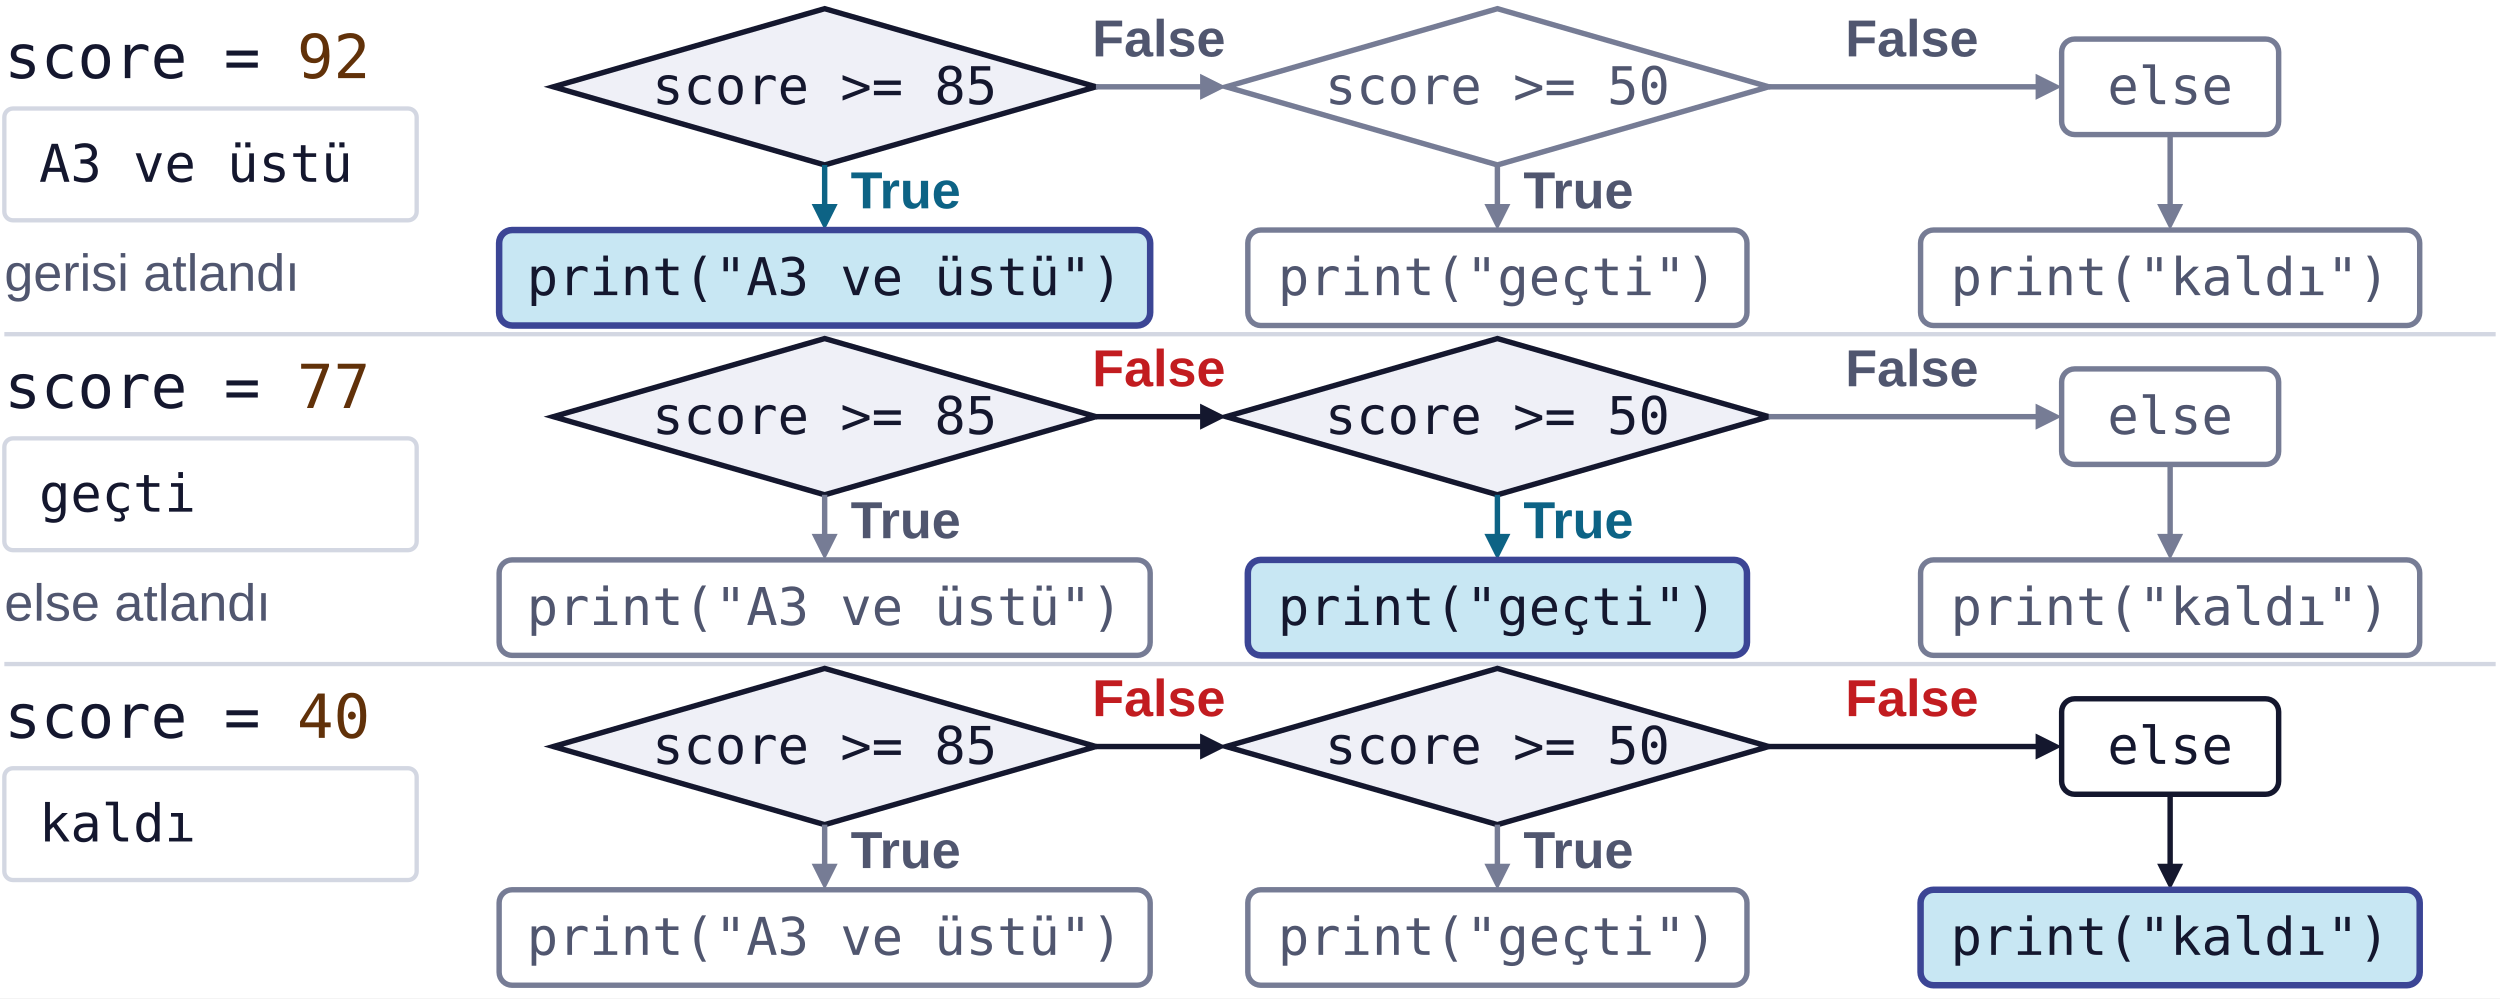
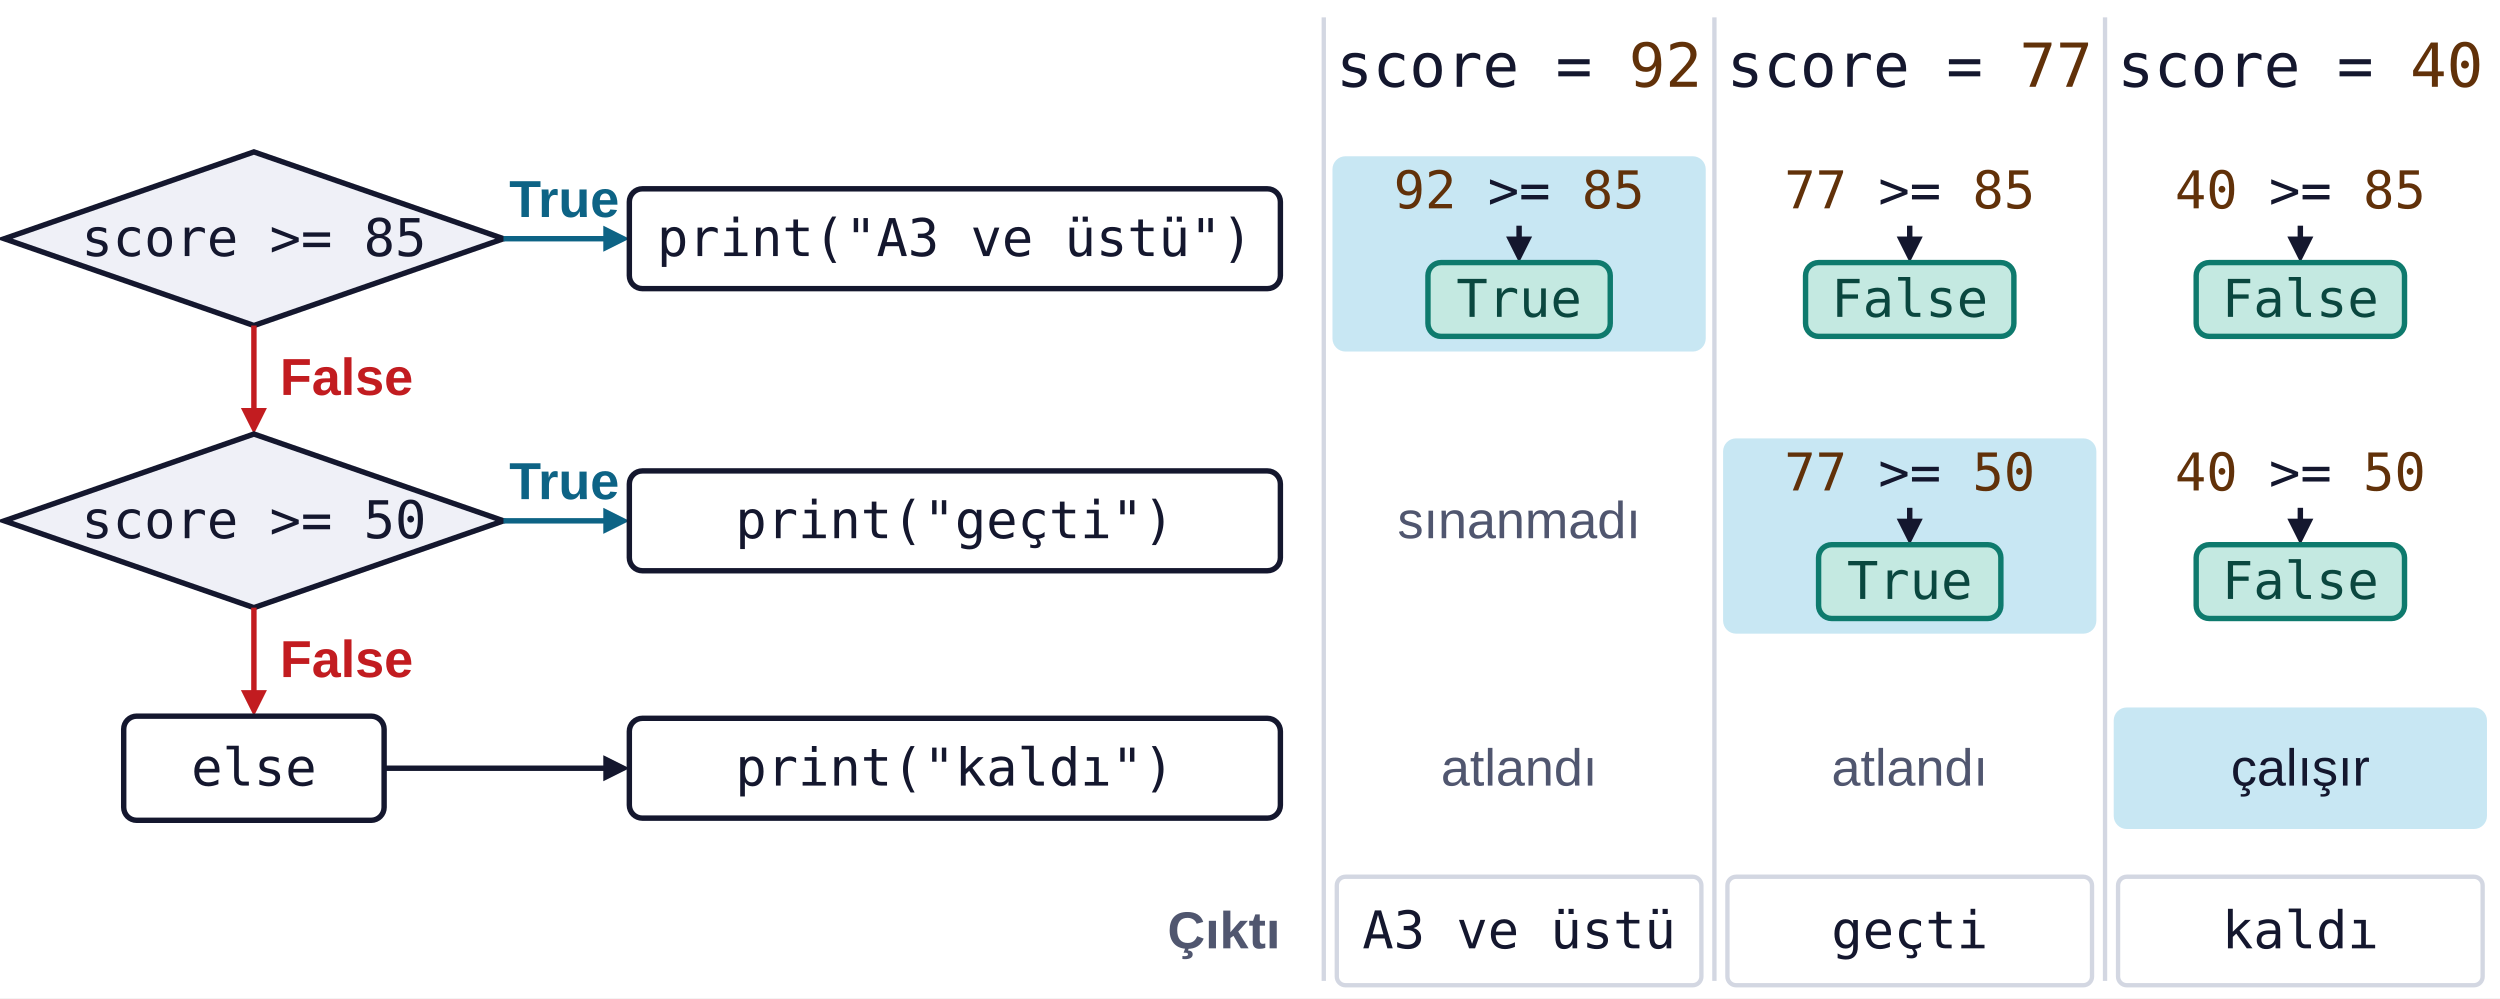
<svg xmlns="http://www.w3.org/2000/svg" class="dg" viewBox="0 0 1152 460" width="1152" height="460" role="img" aria-labelledby="ders3-elif-runs-t ders3-elif-runs-d">
  <defs>
    <marker id="ders3-elif-runs-ah" viewBox="0 0 12 12" refX="9" refY="6" markerWidth="12" markerHeight="12" markerUnits="userSpaceOnUse" orient="auto-start-reverse">
      <path class="ah" d="M0,0 L12,6 L0,12 z" />
    </marker>
    <marker id="ders3-elif-runs-ahm" viewBox="0 0 12 12" refX="9" refY="6" markerWidth="12" markerHeight="12" markerUnits="userSpaceOnUse" orient="auto-start-reverse">
      <path class="ah-m" d="M0,0 L12,6 L0,12 z" />
    </marker>
    <marker id="ders3-elif-runs-ahok" viewBox="0 0 12 12" refX="9" refY="6" markerWidth="12" markerHeight="12" markerUnits="userSpaceOnUse" orient="auto-start-reverse">
      <path class="ah-ok" d="M0,0 L12,6 L0,12 z" />
+     </marker>
+     <marker id="ders3-elif-runs-aherr" viewBox="0 0 12 12" refX="9" refY="6" markerWidth="12" markerHeight="12" markerUnits="userSpaceOnUse" orient="auto-start-reverse">
+       <path class="ah-err" d="M0,0 L12,6 L0,12 z" />
    </marker>
    <style>
/* dg v3 · IEEE Hacettepe Python diyagram stili · authoring/DIAGRAMS.md'den aynen kopyalanır */
.dg{font-family:"Atkinson Hyperlegible Next","Segoe UI",Arial,sans-serif}
.dg .bg{fill:#FFFFFF;fill:var(--d-bg,#FFFFFF)}
.dg .tx,.dg .lb,.dg .ti,.dg .cd,.dg .cd24{fill:#14172E;fill:var(--d-ink,#14172E)}
.dg .tx{font-size:24px;font-weight:400}
.dg .lb{font-size:24px;font-weight:600}
.dg .ti{font-size:28px;font-weight:700}
.dg .cd,.dg .cd24,.dg .ty,.dg .nm{font-family:"JetBrains Mono",Menlo,Consolas,"DejaVu Sans Mono",monospace;font-weight:500}
.dg .cd{font-size:28px}
.dg .cd24{font-size:24px}
.dg .ty{font-size:24px;fill:#50566F;fill:var(--d-type,#50566F)}
.dg .nm{font-size:28px;font-weight:600;fill:#FFFFFF;fill:var(--d-on-name,#FFFFFF)}
.dg .src{font-size:18px;font-weight:400;fill:#50566F;fill:var(--d-type,#50566F)}
.dg .sub{fill:#50566F;fill:var(--d-type,#50566F)}
.dg .okt{fill:#0D6385;fill:var(--d-ok,#0D6385);font-weight:600}
.dg .errt{fill:#C21C20;fill:var(--d-err,#C21C20);font-weight:600}
.dg .b7{font-weight:700}
.dg .pre{white-space:pre}
.dg .mid{text-anchor:middle}
.dg .end{text-anchor:end}
.dg .box{fill:#FFFFFF;fill:var(--d-paper,#FFFFFF);stroke:#14172E;stroke:var(--d-ink,#14172E);stroke-width:2.5}
.dg .boxm{fill:#FFFFFF;fill:var(--d-paper,#FFFFFF);stroke:#767C95;stroke:var(--d-muted,#767C95);stroke-width:2.5}
.dg .boxhl{fill:#C8E7F3;fill:var(--d-hl,#C8E7F3);stroke:#3B4595;stroke:var(--d-brand,#3B4595);stroke-width:3}
.dg .blk{fill:#FFFFFF;fill:var(--d-paper,#FFFFFF);stroke:#3B4595;stroke:var(--d-brand,#3B4595);stroke-width:2.5}
.dg .frame{fill:none;stroke:#14172E;stroke:var(--d-ink,#14172E);stroke-width:2.5}
.dg .local{fill:#EFF0F7;fill:var(--d-tint,#EFF0F7);stroke:#14172E;stroke:var(--d-ink,#14172E);stroke-width:2.5}
.dg .tmpl{fill:none;stroke:#14172E;stroke:var(--d-ink,#14172E);stroke-width:2.5;stroke-dasharray:8 6}
.dg .cell{fill:#FFFFFF;fill:var(--d-paper,#FFFFFF);stroke:#14172E;stroke:var(--d-ink,#14172E);stroke-width:2}
.dg .cellh{fill:#EFF0F7;fill:var(--d-tint,#EFF0F7);stroke:#14172E;stroke:var(--d-ink,#14172E);stroke-width:2}
.dg .cellhl{fill:#C8E7F3;fill:var(--d-hl,#C8E7F3);stroke:#3B4595;stroke:var(--d-brand,#3B4595);stroke-width:3}
.dg .name{fill:#181C3E;fill:var(--d-name,#181C3E)}
.dg .soft{fill:#F3F4F8;fill:var(--d-surface,#F3F4F8)}
.dg .outp{fill:#FFFFFF;fill:var(--d-paper,#FFFFFF);stroke:#D3D7E2;stroke:var(--d-rule,#D3D7E2);stroke-width:2}
.dg .tint{fill:#EFF0F7;fill:var(--d-tint,#EFF0F7);stroke:#14172E;stroke:var(--d-ink,#14172E);stroke-width:2.5}
.dg .hl{fill:#C8E7F3;fill:var(--d-hl,#C8E7F3)}
.dg .emph{fill:none;stroke:#3B4595;stroke:var(--d-brand,#3B4595);stroke-width:3}
.dg .errbox{fill:#FCEDEE;fill:var(--d-err-bg,#FCEDEE);stroke:#C21C20;stroke:var(--d-err,#C21C20);stroke-width:2.5}
.dg .errdash{fill:none;stroke:#C21C20;stroke:var(--d-err,#C21C20);stroke-width:2.5;stroke-dasharray:8 6}
.dg .okbox{fill:#E9F6FA;fill:var(--d-ok-bg,#E9F6FA);stroke:#0D6385;stroke:var(--d-ok,#0D6385);stroke-width:2.5}
.dg .key{fill:#FFFFFF;fill:var(--d-paper,#FFFFFF);stroke:#767C95;stroke:var(--d-muted,#767C95);stroke-width:2}
.dg .dot{fill:#3B4595;fill:var(--d-brand,#3B4595)}
.dg .dot0{fill:#FFFFFF;fill:var(--d-paper,#FFFFFF);stroke:#3B4595;stroke:var(--d-brand,#3B4595);stroke-width:3}
.dg .ar,.dg .ld,.dg .axis{fill:none;stroke:#14172E;stroke:var(--d-ink,#14172E)}
.dg .ar,.dg .axis{stroke-width:2.5}
.dg .ld{stroke-width:2}
.dg .ar-m{fill:none;stroke:#767C95;stroke:var(--d-muted,#767C95);stroke-width:2.5}
.dg .ar-old{fill:none;stroke:#767C95;stroke:var(--d-muted,#767C95);stroke-width:2.5;stroke-dasharray:8 6}
.dg .ar-ok{fill:none;stroke:#0D6385;stroke:var(--d-ok,#0D6385);stroke-width:2.5}
.dg .ar-err{fill:none;stroke:#C21C20;stroke:var(--d-err,#C21C20);stroke-width:2.5}
.dg .sep{fill:none;stroke:#D3D7E2;stroke:var(--d-rule,#D3D7E2);stroke-width:2}
.dg .dash{fill:none;stroke:#3B4595;stroke:var(--d-brand,#3B4595);stroke-width:2;stroke-dasharray:8 6}
.dg .ah{fill:#14172E;fill:var(--d-ink,#14172E)}
.dg .ah-m{fill:#767C95;fill:var(--d-muted,#767C95)}
.dg .ah-ok{fill:#0D6385;fill:var(--d-ok,#0D6385)}
.dg .ah-err{fill:#C21C20;fill:var(--d-err,#C21C20)}
.dg .co{fill:#14172E;fill:var(--d-ink,#14172E)}
.dg .co-t{fill:#FFFFFF;fill:var(--d-bg,#FFFFFF);font-size:24px;font-weight:700;text-anchor:middle}
.dg .sec{stroke:#3B4595;stroke:var(--d-second,#3B4595)}
/* dg v4 type renkleri · authoring/DIAGRAMS.md §10'dan aynen kopyalanır (dg v3 bloğundan sonra) */
.dg rect.t-int,.dg path.t-int,.dg circle.t-int{fill:#F2CEB3;fill:var(--t-int-bg,#F2CEB3);stroke:#854B00;stroke:var(--t-int,#854B00)}
.dg text.t-int,.dg tspan.t-int{fill:#613109;fill:var(--t-int-tx,#613109)}
.dg rect.t-float,.dg path.t-float,.dg circle.t-float{fill:#FFF1C6;fill:var(--t-float-bg,#FFF1C6);stroke:#9F7000;stroke:var(--t-float,#9F7000)}
.dg text.t-float,.dg tspan.t-float{fill:#5D420E;fill:var(--t-float-tx,#5D420E)}
.dg rect.t-bool,.dg path.t-bool,.dg circle.t-bool{fill:#C4E9E1;fill:var(--t-bool-bg,#C4E9E1);stroke:#0E7A6D;stroke:var(--t-bool,#0E7A6D)}
.dg text.t-bool,.dg tspan.t-bool{fill:#0A473F;fill:var(--t-bool-tx,#0A473F)}
.dg rect.t-str,.dg path.t-str,.dg circle.t-str{fill:#D9F6DD;fill:var(--t-str-bg,#D9F6DD);stroke:#296A3B;stroke:var(--t-str,#296A3B)}
.dg text.t-str,.dg tspan.t-str{fill:#1A4B28;fill:var(--t-str-tx,#1A4B28)}
.dg rect.t-none,.dg path.t-none,.dg circle.t-none{fill:#F6F3EF;fill:var(--t-none-bg,#F6F3EF);stroke:#534C45;stroke:var(--t-none,#534C45)}
.dg text.t-none,.dg tspan.t-none{fill:#413C38;fill:var(--t-none-tx,#413C38)}
.dg rect.t-list,.dg path.t-list,.dg circle.t-list{fill:#F3C8DB;fill:var(--t-list-bg,#F3C8DB);stroke:#8A2B60;stroke:var(--t-list,#8A2B60)}
.dg text.t-list,.dg tspan.t-list{fill:#651E45;fill:var(--t-list-tx,#651E45)}
.dg rect.t-tuple,.dg path.t-tuple,.dg circle.t-tuple{fill:#E3EAF2;fill:var(--t-tuple-bg,#E3EAF2);stroke:#4A6378;stroke:var(--t-tuple,#4A6378)}
.dg text.t-tuple,.dg tspan.t-tuple{fill:#2C3E4F;fill:var(--t-tuple-tx,#2C3E4F)}
.dg rect.t-dict,.dg path.t-dict,.dg circle.t-dict{fill:#DBCEC4;fill:var(--t-dict-bg,#DBCEC4);stroke:#4F2611;stroke:var(--t-dict,#4F2611)}
.dg text.t-dict,.dg tspan.t-dict{fill:#4C2817;fill:var(--t-dict-tx,#4C2817)}
.dg rect.t-set,.dg path.t-set,.dg circle.t-set{fill:#F2F8D6;fill:var(--t-set-bg,#F2F8D6);stroke:#747C42;stroke:var(--t-set,#747C42)}
.dg text.t-set,.dg tspan.t-set{fill:#3F4418;fill:var(--t-set-tx,#3F4418)}
.dg rect.boxhl,.dg path.boxhl,.dg rect.cellhl{fill:#C8E7F3;fill:var(--d-hl,#C8E7F3);stroke:#3B4595;stroke:var(--d-brand,#3B4595)}
    </style>
  </defs>
  <rect class="bg" width="1152" height="460" />
-   <path class="sep" d="M2,154 H1150" />
-   <path class="sep" d="M2,306 H1150" />
-   <text class="cd" x="2" y="36">score = <tspan class="t-int">92</tspan>
+   <polygon class="tint" points="2,110 117,70 232,110 117,150" />
+   <path class="ar-ok" d="M232,110 H287" marker-end="url(#ders3-elif-runs-ahok)" />
+   <rect class="box" x="290" y="87" width="300" height="46" rx="6" />
+   <path class="ar-err" d="M117,150 V197" marker-end="url(#ders3-elif-runs-aherr)" />
+   <polygon class="tint" points="2,240 117,200 232,240 117,280" />
+   <path class="ar-ok" d="M232,240 H287" marker-end="url(#ders3-elif-runs-ahok)" />
+   <rect class="box" x="290" y="217" width="300" height="46" rx="6" />
+   <path class="ar-err" d="M117,280 V327" marker-end="url(#ders3-elif-runs-aherr)" />
+   <rect class="box" x="57" y="330" width="120" height="48" rx="6" />
+   <path class="ar" d="M177,354 H287" marker-end="url(#ders3-elif-runs-ah)" />
+   <rect class="box" x="290" y="331" width="300" height="46" rx="6" />
+   <text class="cd24 mid" x="117" y="118">score &gt;= 85</text>
+   <text class="lb okt mid" x="260" y="100">True</text>
+   <text class="cd24 mid" x="440" y="118">print("A3 ve üstü")</text>
+   <text class="lb errt" x="129" y="182">False</text>
+   <text class="cd24 mid" x="117" y="248">score &gt;= 50</text>
+   <text class="lb okt mid" x="260" y="230">True</text>
+   <text class="cd24 mid" x="440" y="248">print("geçti")</text>
+   <text class="lb errt" x="129" y="312">False</text>
+   <text class="cd24 mid" x="117" y="362">else</text>
+   <text class="cd24 mid" x="440" y="362">print("kaldı")</text>
+   <path class="sep" d="M610,8 V452" />
+   <path class="sep" d="M790,8 V452" />
+   <path class="sep" d="M970,8 V452" />
+   <text class="cd mid" x="700" y="40">score = <tspan class="t-int">92</tspan>
  </text>
-   <rect class="outp" x="2" y="50" width="190" height="51.52" rx="4" />
-   <text class="cd24" x="18" y="83.76">A3 ve üstü</text>
-   <text class="tx sub" x="2" y="134">gerisi atlandı</text>
-   <polygon class="tint" points="255,40 380,4 505,40 380,76" />
-   <text class="cd24 mid" x="380" y="48">score &gt;= 85</text>
-   <polygon class="boxm" points="565,40 690,4 815,40 690,76" />
-   <text class="cd24 mid sub" x="690" y="48">score &gt;= 50</text>
-   <rect class="boxm" x="950" y="18" width="100" height="44" rx="6" />
-   <text class="cd24 mid sub" x="1000" y="48">else</text>
-   <path class="ar-m" d="M505,40 H562" marker-end="url(#ders3-elif-runs-ahm)" />
-   <text class="lb sub mid" x="534" y="26">False</text>
-   <path class="ar-m" d="M815,40 H947" marker-end="url(#ders3-elif-runs-ahm)" />
-   <text class="lb sub mid" x="881" y="26">False</text>
-   <path class="ar-ok" d="M380,76 V103" marker-end="url(#ders3-elif-runs-ahok)" />
-   <text class="lb okt" x="392" y="96">True</text>
-   <rect class="boxhl" x="230" y="106" width="300" height="44" rx="6" />
-   <text class="cd24 mid" x="380" y="136">print("A3 ve üstü")</text>
-   <path class="ar-m" d="M690,76 V103" marker-end="url(#ders3-elif-runs-ahm)" />
-   <text class="lb sub" x="702" y="96">True</text>
-   <rect class="boxm" x="575" y="106" width="230" height="44" rx="6" />
-   <text class="cd24 mid sub" x="690" y="136">print("geçti")</text>
-   <path class="ar-m" d="M1000,62 V103" marker-end="url(#ders3-elif-runs-ahm)" />
-   <rect class="boxm" x="885" y="106" width="230" height="44" rx="6" />
-   <text class="cd24 mid sub" x="1000" y="136">print("kaldı")</text>
-   <text class="cd" x="2" y="188">score = <tspan class="t-int">77</tspan>
+   <text class="cd mid" x="880" y="40">score = <tspan class="t-int">77</tspan>
  </text>
-   <rect class="outp" x="2" y="202" width="190" height="51.52" rx="4" />
-   <text class="cd24" x="18" y="235.76">geçti</text>
-   <text class="tx sub" x="2" y="286">else atlandı</text>
-   <polygon class="tint" points="255,192 380,156 505,192 380,228" />
-   <text class="cd24 mid" x="380" y="200">score &gt;= 85</text>
-   <polygon class="tint" points="565,192 690,156 815,192 690,228" />
-   <text class="cd24 mid" x="690" y="200">score &gt;= 50</text>
-   <rect class="boxm" x="950" y="170" width="100" height="44" rx="6" />
-   <text class="cd24 mid sub" x="1000" y="200">else</text>
-   <path class="ar" d="M505,192 H562" marker-end="url(#ders3-elif-runs-ah)" />
-   <text class="lb errt mid" x="534" y="178">False</text>
-   <path class="ar-m" d="M815,192 H947" marker-end="url(#ders3-elif-runs-ahm)" />
-   <text class="lb sub mid" x="881" y="178">False</text>
-   <path class="ar-m" d="M380,228 V255" marker-end="url(#ders3-elif-runs-ahm)" />
-   <text class="lb sub" x="392" y="248">True</text>
-   <rect class="boxm" x="230" y="258" width="300" height="44" rx="6" />
-   <text class="cd24 mid sub" x="380" y="288">print("A3 ve üstü")</text>
-   <path class="ar-ok" d="M690,228 V255" marker-end="url(#ders3-elif-runs-ahok)" />
-   <text class="lb okt" x="702" y="248">True</text>
-   <rect class="boxhl" x="575" y="258" width="230" height="44" rx="6" />
-   <text class="cd24 mid" x="690" y="288">print("geçti")</text>
-   <path class="ar-m" d="M1000,214 V255" marker-end="url(#ders3-elif-runs-ahm)" />
-   <rect class="boxm" x="885" y="258" width="230" height="44" rx="6" />
-   <text class="cd24 mid sub" x="1000" y="288">print("kaldı")</text>
-   <text class="cd" x="2" y="340">score = <tspan class="t-int">40</tspan>
+   <text class="cd mid" x="1060" y="40">score = <tspan class="t-int">40</tspan>
  </text>
-   <rect class="outp" x="2" y="354" width="190" height="51.52" rx="4" />
-   <text class="cd24" x="18" y="387.76">kaldı</text>
-   <polygon class="tint" points="255,344 380,308 505,344 380,380" />
-   <text class="cd24 mid" x="380" y="352">score &gt;= 85</text>
-   <polygon class="tint" points="565,344 690,308 815,344 690,380" />
-   <text class="cd24 mid" x="690" y="352">score &gt;= 50</text>
-   <rect class="box" x="950" y="322" width="100" height="44" rx="6" />
-   <text class="cd24 mid" x="1000" y="352">else</text>
-   <path class="ar" d="M505,344 H562" marker-end="url(#ders3-elif-runs-ah)" />
-   <text class="lb errt mid" x="534" y="330">False</text>
-   <path class="ar" d="M815,344 H947" marker-end="url(#ders3-elif-runs-ah)" />
-   <text class="lb errt mid" x="881" y="330">False</text>
-   <path class="ar-m" d="M380,380 V407" marker-end="url(#ders3-elif-runs-ahm)" />
-   <text class="lb sub" x="392" y="400">True</text>
-   <rect class="boxm" x="230" y="410" width="300" height="44" rx="6" />
-   <text class="cd24 mid sub" x="380" y="440">print("A3 ve üstü")</text>
-   <path class="ar-m" d="M690,380 V407" marker-end="url(#ders3-elif-runs-ahm)" />
-   <text class="lb sub" x="702" y="400">True</text>
-   <rect class="boxm" x="575" y="410" width="230" height="44" rx="6" />
-   <text class="cd24 mid sub" x="690" y="440">print("geçti")</text>
-   <path class="ar" d="M1000,366 V407" marker-end="url(#ders3-elif-runs-ah)" />
-   <rect class="boxhl" x="885" y="410" width="230" height="44" rx="6" />
-   <text class="cd24 mid" x="1000" y="440">print("kaldı")</text>
+   <text class="lb sub end" x="590" y="437">Çıktı</text>
+   <g class="fragment" data-fragment-index="0">
+     <rect class="hl" x="614" y="72" width="172" height="90" rx="6" />
+     <text class="cd24 mid" x="700" y="96">
+       <tspan class="t-int">92</tspan> &gt;= <tspan class="t-int">85</tspan>
+     </text>
+     <path class="ar" d="M700,104 V118" marker-end="url(#ders3-elif-runs-ah)" />
+     <rect class="box t-bool" x="658.0" y="121" width="84" height="34" rx="6" />
+     <text class="cd24 mid t-bool" x="700" y="146">True</text>
+     <text class="tx sub mid" x="700" y="248">sınanmadı</text>
+     <text class="tx sub mid" x="700" y="362">atlandı</text>
+     <rect class="outp" x="616" y="404" width="168" height="50" rx="4" />
+     <text class="cd24 mid" x="700" y="437">A3 ve üstü</text>
+   </g>
+   <g class="fragment" data-fragment-index="1">
+     <rect class="hl" x="794" y="202" width="172" height="90" rx="6" />
+     <text class="cd24 mid" x="880" y="96">
+       <tspan class="t-int">77</tspan> &gt;= <tspan class="t-int">85</tspan>
+     </text>
+     <path class="ar" d="M880,104 V118" marker-end="url(#ders3-elif-runs-ah)" />
+     <rect class="box t-bool" x="832.0" y="121" width="96" height="34" rx="6" />
+     <text class="cd24 mid t-bool" x="880" y="146">False</text>
+     <text class="cd24 mid" x="880" y="226">
+       <tspan class="t-int">77</tspan> &gt;= <tspan class="t-int">50</tspan>
+     </text>
+     <path class="ar" d="M880,234 V248" marker-end="url(#ders3-elif-runs-ah)" />
+     <rect class="box t-bool" x="838.0" y="251" width="84" height="34" rx="6" />
+     <text class="cd24 mid t-bool" x="880" y="276">True</text>
+     <text class="tx sub mid" x="880" y="362">atlandı</text>
+     <rect class="outp" x="796" y="404" width="168" height="50" rx="4" />
+     <text class="cd24 mid" x="880" y="437">geçti</text>
+   </g>
+   <g class="fragment" data-fragment-index="2">
+     <rect class="hl" x="974" y="326" width="172" height="56" rx="6" />
+     <text class="cd24 mid" x="1060" y="96">
+       <tspan class="t-int">40</tspan> &gt;= <tspan class="t-int">85</tspan>
+     </text>
+     <path class="ar" d="M1060,104 V118" marker-end="url(#ders3-elif-runs-ah)" />
+     <rect class="box t-bool" x="1012.0" y="121" width="96" height="34" rx="6" />
+     <text class="cd24 mid t-bool" x="1060" y="146">False</text>
+     <text class="cd24 mid" x="1060" y="226">
+       <tspan class="t-int">40</tspan> &gt;= <tspan class="t-int">50</tspan>
+     </text>
+     <path class="ar" d="M1060,234 V248" marker-end="url(#ders3-elif-runs-ah)" />
+     <rect class="box t-bool" x="1012.0" y="251" width="96" height="34" rx="6" />
+     <text class="cd24 mid t-bool" x="1060" y="276">False</text>
+     <text class="tx mid" x="1060" y="362">çalışır</text>
+     <rect class="outp" x="976" y="404" width="168" height="50" rx="4" />
+     <text class="cd24 mid" x="1060" y="437">kaldı</text>
+   </g>
</svg>
